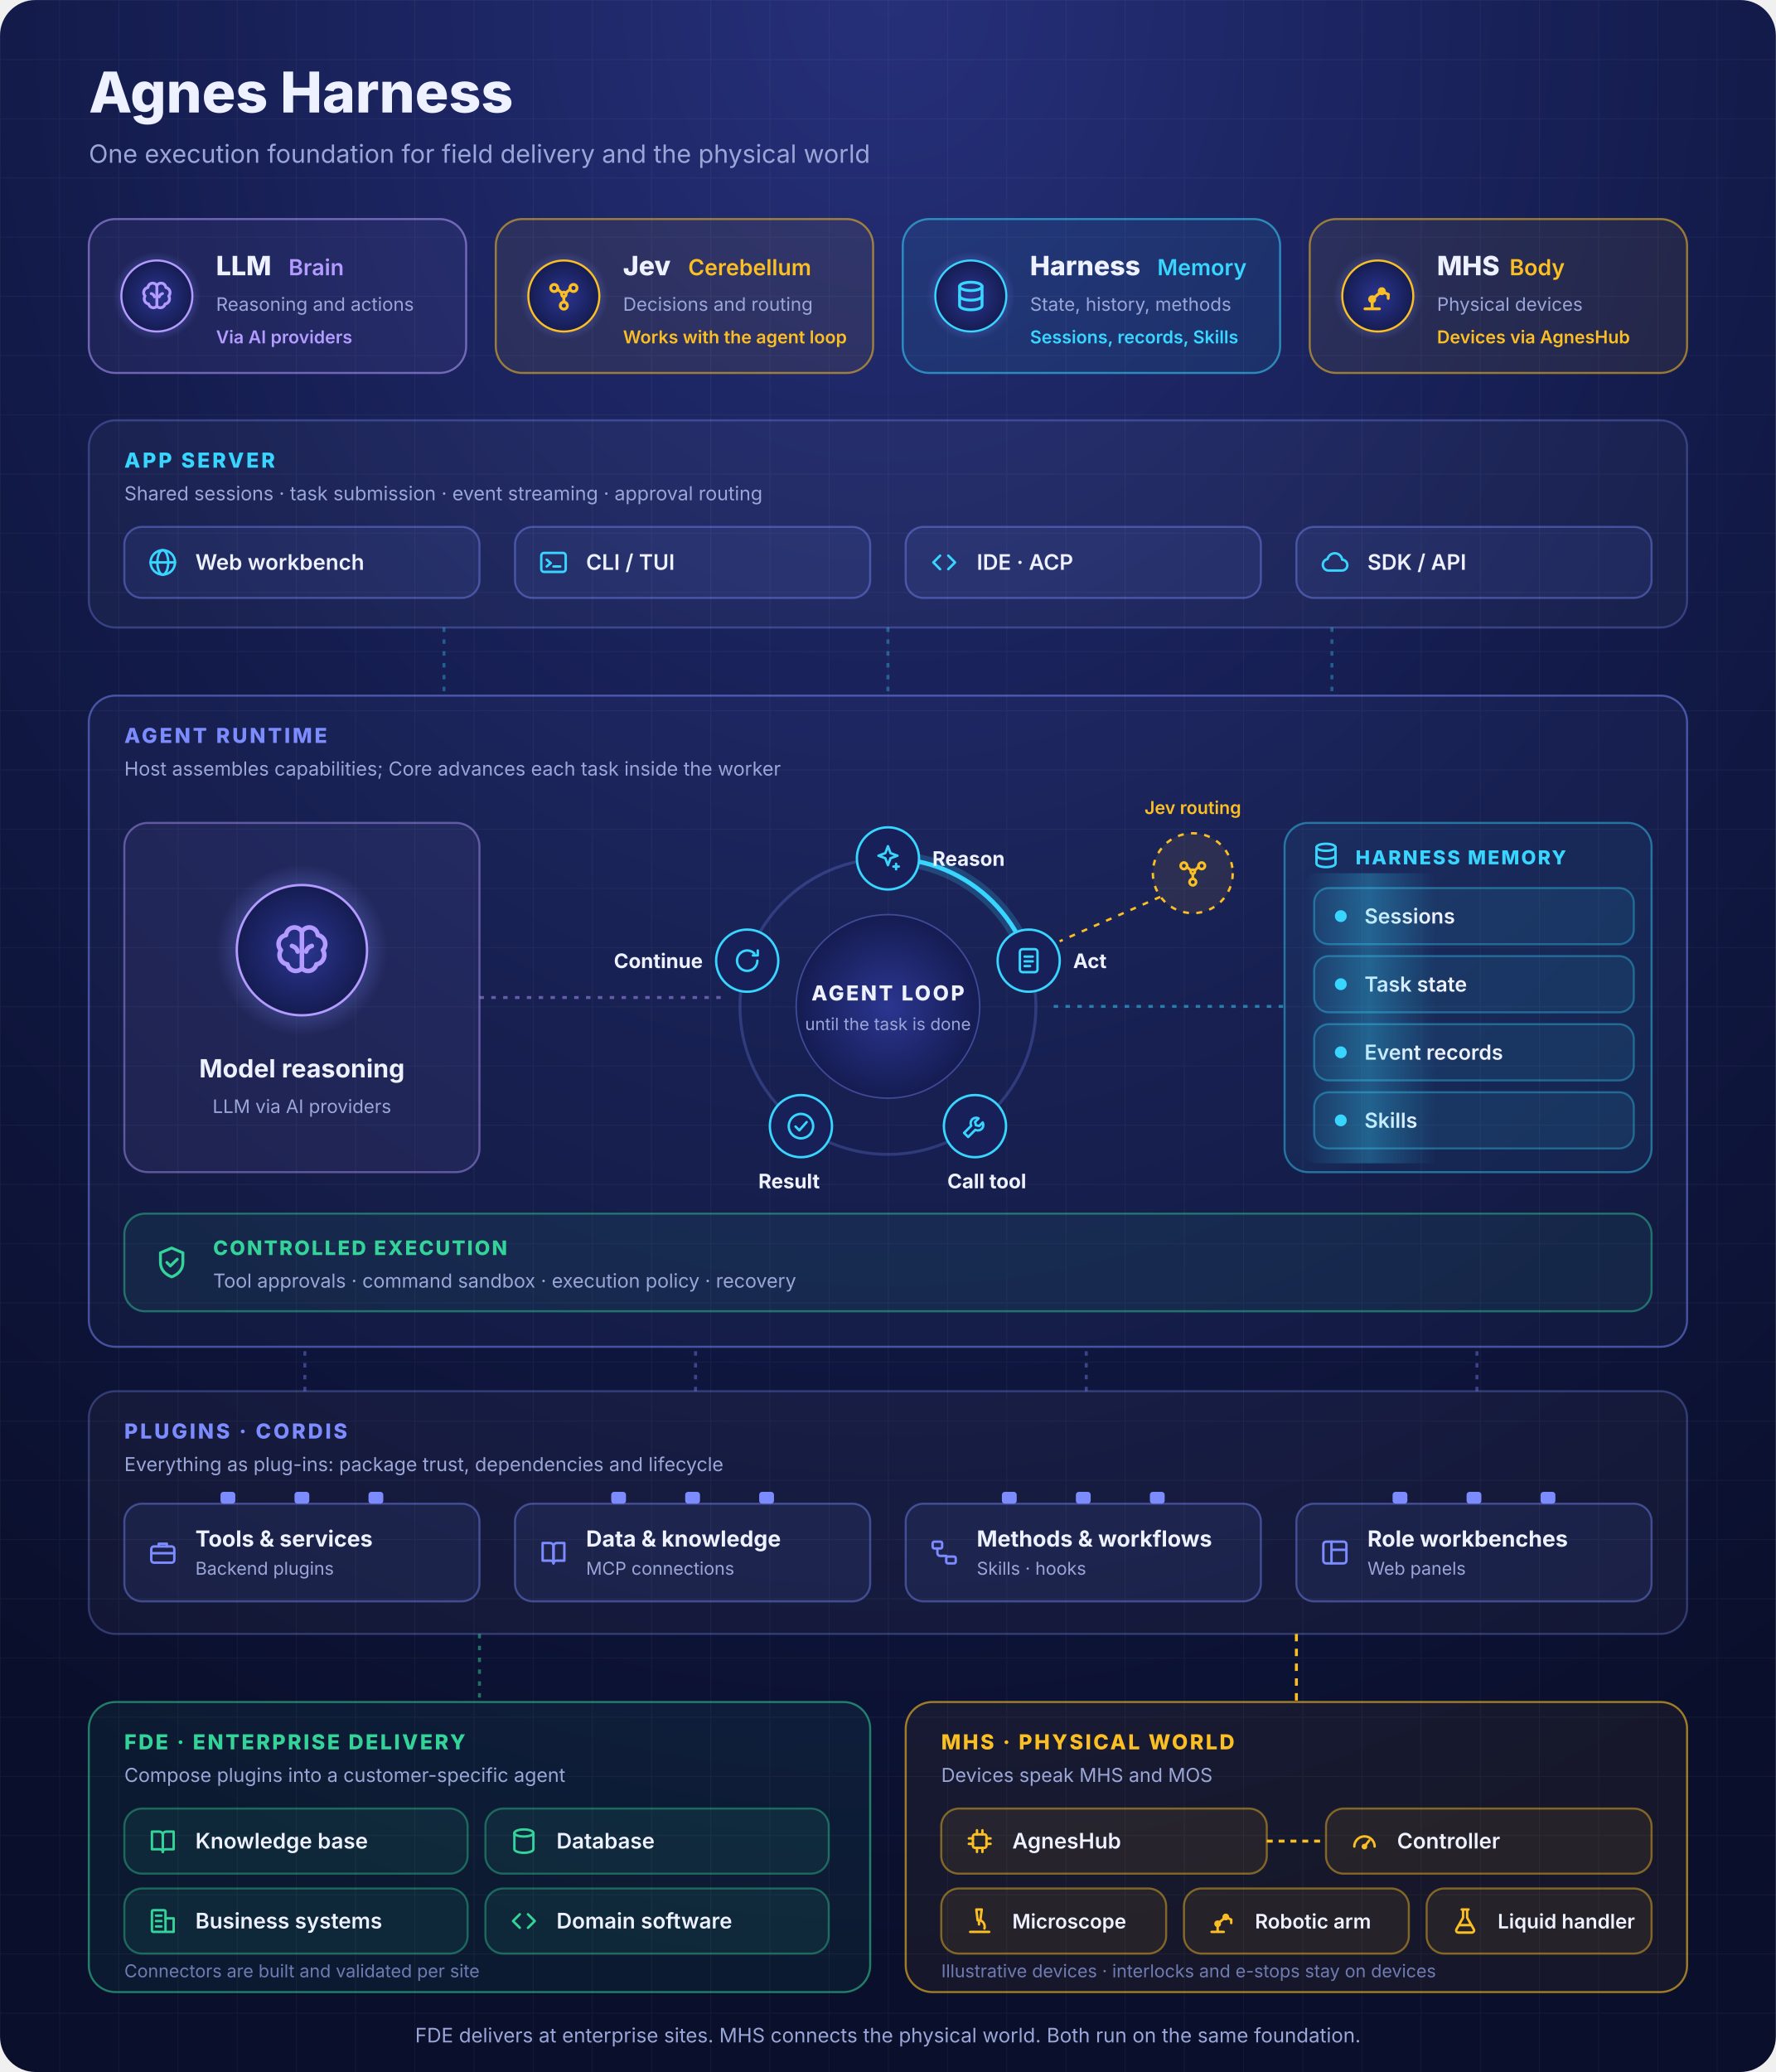
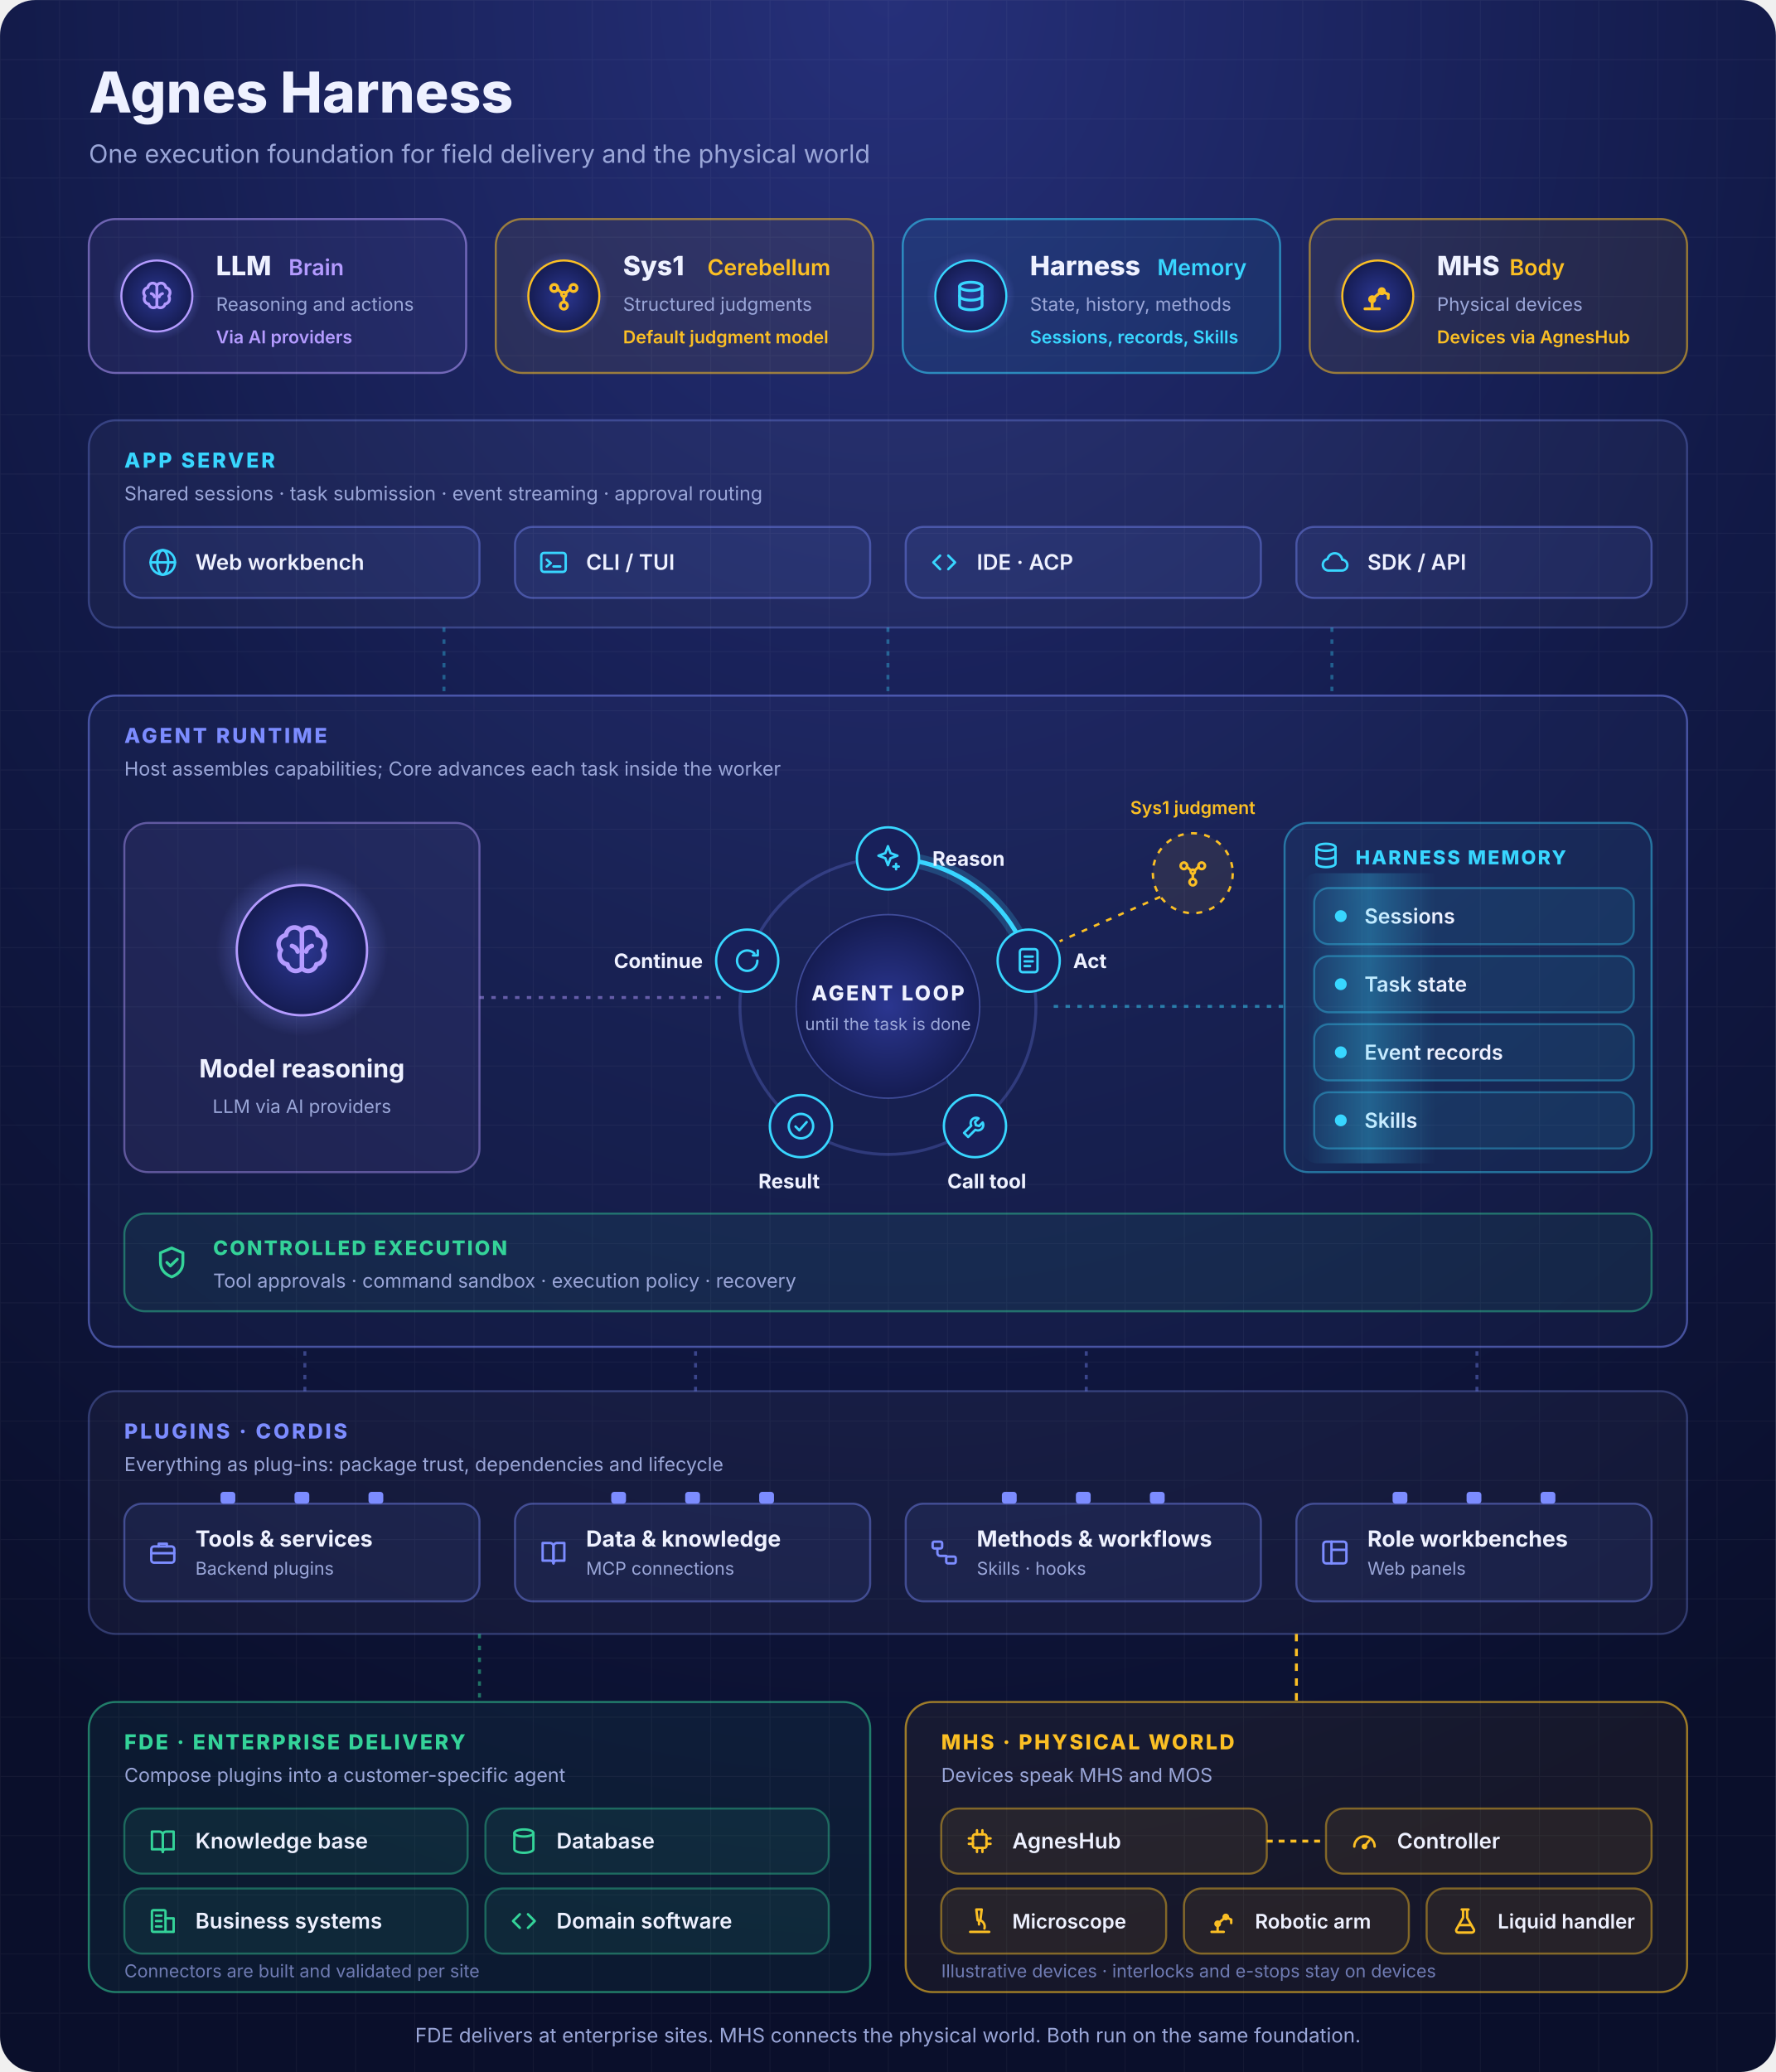
<svg xmlns="http://www.w3.org/2000/svg" width="1200" height="1400" viewBox="0 0 1200 1400" role="img" aria-labelledby="title description" xml:lang="en">
  <defs>
    <radialGradient id="bg" cx="50%" cy="0%" r="95%">
      <stop offset="0" stop-color="#26307a" />
      <stop offset=".55" stop-color="#121a48" />
      <stop offset="1" stop-color="#0a0f2b" />
    </radialGradient>
    <radialGradient id="halo">
      <stop offset="0" stop-color="#7c8cff" stop-opacity=".9" />
      <stop offset="1" stop-color="#7c8cff" stop-opacity="0" />
    </radialGradient>
    <radialGradient id="core">
      <stop offset="0" stop-color="#2b3690" />
      <stop offset="1" stop-color="#151c52" />
    </radialGradient>
    <linearGradient id="sweepGrad" x1="0" x2="1">
      <stop offset="0" stop-color="#38d6ff" stop-opacity="0" />
      <stop offset=".5" stop-color="#38d6ff" stop-opacity=".28" />
      <stop offset="1" stop-color="#38d6ff" stop-opacity="0" />
    </linearGradient>
    <pattern id="grid" width="40" height="40" patternUnits="userSpaceOnUse">
      <path d="M40 0H0V40" fill="none" stroke="rgba(255,255,255,0.045)" stroke-width="1" />
    </pattern>
    <clipPath id="memclip">
      <rect x="880" y="590" width="232" height="196" rx="10" />
    </clipPath>
    <style>.beat{opacity:0;animation:beat 12s ease-in-out infinite}@keyframes beat{0%,100%{opacity:0}4%{opacity:1}13%{opacity:0}}.pulse{animation:pulse 2.6s ease-in-out infinite}@keyframes pulse{0%,100%{opacity:.35}50%{opacity:.9}}.march{animation:march 1.4s linear infinite}@keyframes march{to{stroke-dashoffset:-28}}.spin{transform-box:fill-box;transform-origin:center;animation:spin 9s linear infinite}@keyframes spin{to{transform:rotate(360deg)}}.comet{animation:comet 6s linear infinite}@keyframes comet{to{stroke-dashoffset:-628.3}}.sweep{animation:sweep 3.6s ease-in-out infinite}@keyframes sweep{0%{transform:translateX(-90px)}60%,100%{transform:translateX(330px)}}.pin{animation:pin 12s ease-in-out infinite}@keyframes pin{0%,46%,62%,100%{opacity:.35}50%{opacity:1}}@media (prefers-reduced-motion:reduce){*{animation:none!important}.motion{display:none}}</style>
  </defs>
  <rect width="1200" height="1400" rx="24" fill="url(#bg)" />
  <rect width="1200" height="1400" rx="24" fill="url(#grid)" />
  <g font-family="Inter, -apple-system, Segoe UI, PingFang SC, Microsoft YaHei, Arial, sans-serif">
    <text x="60" y="76" font-size="38" font-weight="800" fill="#eef1ff">Agnes Harness</text>
    <text x="60" y="110" font-size="17" font-weight="400" fill="#9aa6d8">One execution foundation for field delivery and the physical world</text>
    <rect x="60" y="148" width="255" height="104" rx="18" fill="rgba(180,155,255,0.07)" stroke="rgba(180,155,255,0.55)" stroke-width="1.4" />
    <circle cx="106" cy="200" r="30" fill="url(#halo)" class="pulse" style="animation-delay:0s" />
    <circle cx="106" cy="200" r="24" fill="url(#core)" stroke="#b49bff" stroke-width="1.4" />
    <g transform="translate(93 187) scale(1.083333)" fill="none" stroke="#b49bff" stroke-width="1.8" stroke-linecap="round" stroke-linejoin="round">
      <path d="M12 5.5a3 3 0 0 0-5.6 1.2A3.2 3.2 0 0 0 4.6 12a3.3 3.3 0 0 0 2.3 5 3 3 0 0 0 5.1 1.4z" />
      <path d="M12 5.5a3 3 0 0 1 5.6 1.2 3.2 3.2 0 0 1 1.8 5.3 3.3 3.3 0 0 1-2.3 5A3 3 0 0 1 12 18.4" />
      <path d="M8.5 10.5c1 .3 1.8 1 2 2M15.5 10.5c-1 .3-1.8 1-2 2" />
    </g>
    <text x="146" y="186" font-size="18" font-weight="800" fill="#eef1ff">LLM</text>
    <text x="195" y="186" font-size="15" font-weight="600" fill="#b49bff">Brain</text>
    <text x="146" y="210" font-size="12.5" font-weight="400" fill="#9aa6d8">Reasoning and actions</text>
    <text x="146" y="232" font-size="12" font-weight="600" fill="#b49bff">Via AI providers</text>
    <rect x="335" y="148" width="255" height="104" rx="18" fill="rgba(251,191,36,0.07)" stroke="rgba(251,191,36,0.55)" stroke-width="1.4" />
    <circle cx="381" cy="200" r="30" fill="url(#halo)" class="pulse" style="animation-delay:0.6s" />
    <circle cx="381" cy="200" r="24" fill="url(#core)" stroke="#fbbf24" stroke-width="1.4" />
    <g transform="translate(368 187) scale(1.083333)" fill="none" stroke="#fbbf24" stroke-width="1.8" stroke-linecap="round" stroke-linejoin="round">
      <circle cx="6" cy="7" r="2.2" />
      <circle cx="18" cy="7" r="2.2" />
      <circle cx="12" cy="18" r="2.2" />
      <circle cx="12" cy="11" r="1.4" />
      <path d="M8 7.6l2.8 2.6M16 7.6l-2.8 2.6M12 12.4v3.4" />
    </g>
-     <text x="421" y="186" font-size="18" font-weight="800" fill="#eef1ff">Jev</text>
-     <text x="465" y="186" font-size="15" font-weight="600" fill="#fbbf24">Cerebellum</text>
-     <text x="421" y="210" font-size="12.5" font-weight="400" fill="#9aa6d8">Decisions and routing</text>
-     <text x="421" y="232" font-size="12" font-weight="600" fill="#fbbf24">Works with the agent loop</text>
+     <text x="421" y="186" font-size="18" font-weight="800" fill="#eef1ff">Sys1</text>
+     <text x="478" y="186" font-size="15" font-weight="600" fill="#fbbf24">Cerebellum</text>
+     <text x="421" y="210" font-size="12.5" font-weight="400" fill="#9aa6d8">Structured judgments</text>
+     <text x="421" y="232" font-size="12" font-weight="600" fill="#fbbf24">Default judgment model</text>
    <rect x="610" y="148" width="255" height="104" rx="18" fill="rgba(56,214,255,0.07)" stroke="rgba(56,214,255,0.55)" stroke-width="1.4" />
    <circle cx="656" cy="200" r="30" fill="url(#halo)" class="pulse" style="animation-delay:1.2s" />
    <circle cx="656" cy="200" r="24" fill="url(#core)" stroke="#38d6ff" stroke-width="1.4" />
    <g transform="translate(643 187) scale(1.083333)" fill="none" stroke="#38d6ff" stroke-width="1.8" stroke-linecap="round" stroke-linejoin="round">
      <ellipse cx="12" cy="6" rx="7" ry="2.6" />
      <path d="M5 6v12c0 1.4 3.1 2.6 7 2.6s7-1.2 7-2.6V6" />
      <path d="M5 12c0 1.4 3.1 2.6 7 2.6s7-1.2 7-2.6" />
    </g>
    <text x="696" y="186" font-size="18" font-weight="800" fill="#eef1ff">Harness</text>
    <text x="782" y="186" font-size="15" font-weight="600" fill="#38d6ff">Memory</text>
    <text x="696" y="210" font-size="12.5" font-weight="400" fill="#9aa6d8">State, history, methods</text>
    <text x="696" y="232" font-size="12" font-weight="600" fill="#38d6ff">Sessions, records, Skills</text>
    <rect x="885" y="148" width="255" height="104" rx="18" fill="rgba(251,191,36,0.07)" stroke="rgba(251,191,36,0.55)" stroke-width="1.4" />
    <circle cx="931" cy="200" r="30" fill="url(#halo)" class="pulse" style="animation-delay:1.8s" />
    <circle cx="931" cy="200" r="24" fill="url(#core)" stroke="#fbbf24" stroke-width="1.4" />
    <g transform="translate(918 187) scale(1.083333)" fill="none" stroke="#fbbf24" stroke-width="1.8" stroke-linecap="round" stroke-linejoin="round">
      <path d="M4 20h9M8.5 20v-6l6-5 4 2" />
      <circle cx="8.5" cy="14" r="1.6" />
      <circle cx="14.5" cy="9" r="1.6" />
      <path d="M18.5 11v2.5" />
    </g>
    <text x="971" y="186" font-size="18" font-weight="800" fill="#eef1ff">MHS</text>
    <text x="1020" y="186" font-size="15" font-weight="600" fill="#fbbf24">Body</text>
    <text x="971" y="210" font-size="12.5" font-weight="400" fill="#9aa6d8">Physical devices</text>
    <text x="971" y="232" font-size="12" font-weight="600" fill="#fbbf24">Devices via AgnesHub</text>
    <rect x="60" y="284" width="1080" height="140" rx="18" fill="rgba(255,255,255,0.035)" stroke="rgba(132,150,255,0.30)" stroke-width="1.4" />
    <text x="84" y="316" font-size="14" font-weight="800" fill="#38d6ff" letter-spacing="1.6">APP SERVER</text>
    <text x="84" y="338" font-size="13" font-weight="400" fill="#9aa6d8">Shared sessions · task submission · event streaming · approval routing</text>
    <rect x="84" y="356" width="240" height="48" rx="12" fill="rgba(124,140,255,0.08)" stroke="rgba(124,140,255,0.42)" stroke-width="1.4" />
    <g transform="translate(99 369) scale(0.9166667)" fill="none" stroke="#38d6ff" stroke-width="1.8" stroke-linecap="round" stroke-linejoin="round">
      <circle cx="12" cy="12" r="9" />
      <ellipse cx="12" cy="12" rx="4" ry="9" />
      <path d="M3 12h18" />
    </g>
    <text x="132" y="385" font-size="14.5" font-weight="600" fill="#eef1ff">Web workbench</text>
    <rect x="348" y="356" width="240" height="48" rx="12" fill="rgba(124,140,255,0.08)" stroke="rgba(124,140,255,0.42)" stroke-width="1.4" />
    <g transform="translate(363 369) scale(0.9166667)" fill="none" stroke="#38d6ff" stroke-width="1.8" stroke-linecap="round" stroke-linejoin="round">
      <rect x="3" y="5" width="18" height="14" rx="2" />
      <path d="M7 10l3 2.5L7 15M12 15h5" />
    </g>
    <text x="396" y="385" font-size="14.5" font-weight="600" fill="#eef1ff">CLI / TUI</text>
    <rect x="612" y="356" width="240" height="48" rx="12" fill="rgba(124,140,255,0.08)" stroke="rgba(124,140,255,0.42)" stroke-width="1.4" />
    <g transform="translate(627 369) scale(0.9166667)" fill="none" stroke="#38d6ff" stroke-width="1.8" stroke-linecap="round" stroke-linejoin="round">
      <path d="M9 7l-5 5 5 5M15 7l5 5-5 5" />
    </g>
    <text x="660" y="385" font-size="14.5" font-weight="600" fill="#eef1ff">IDE · ACP</text>
    <rect x="876" y="356" width="240" height="48" rx="12" fill="rgba(124,140,255,0.08)" stroke="rgba(124,140,255,0.42)" stroke-width="1.4" />
    <g transform="translate(891 369) scale(0.9166667)" fill="none" stroke="#38d6ff" stroke-width="1.8" stroke-linecap="round" stroke-linejoin="round">
      <path d="M7 18h10a4 4 0 0 0 .4-8A5.5 5.5 0 0 0 6.6 9.5 4.3 4.3 0 0 0 7 18z" />
    </g>
    <text x="924" y="385" font-size="14.5" font-weight="600" fill="#eef1ff">SDK / API</text>
    <g class="beat" style="animation-delay:0s" fill="none" stroke="#38d6ff">
      <rect x="84" y="356" width="1032" height="48" rx="12" stroke-width="9" stroke-opacity=".22" />
      <rect x="84" y="356" width="1032" height="48" rx="12" stroke-width="2.4" />
    </g>
    <path d="M 300 424 V 470" stroke="rgba(56,214,255,0.35)" stroke-width="2" stroke-dasharray="3 5" />
    <g class="motion" fill="#38d6ff" opacity="0">
      <circle r="9.36" opacity=".22" />
      <circle r="3.6" />
      <animateMotion path="M 300 424 V 470" dur="1.6s" begin="0.4s" repeatCount="indefinite" />
      <animate attributeName="opacity" values="0;1;1;0" keyTimes="0;.12;.85;1" dur="1.6s" begin="0.4s" repeatCount="indefinite" />
    </g>
    <path d="M 600 424 V 470" stroke="rgba(56,214,255,0.35)" stroke-width="2" stroke-dasharray="3 5" />
    <g class="motion" fill="#38d6ff" opacity="0">
      <circle r="9.36" opacity=".22" />
      <circle r="3.6" />
      <animateMotion path="M 600 424 V 470" dur="1.6s" begin="0.8s" repeatCount="indefinite" />
      <animate attributeName="opacity" values="0;1;1;0" keyTimes="0;.12;.85;1" dur="1.6s" begin="0.8s" repeatCount="indefinite" />
    </g>
    <path d="M 900 424 V 470" stroke="rgba(56,214,255,0.35)" stroke-width="2" stroke-dasharray="3 5" />
    <g class="motion" fill="#38d6ff" opacity="0">
      <circle r="9.36" opacity=".22" />
      <circle r="3.6" />
      <animateMotion path="M 900 424 V 470" dur="1.6s" begin="1.2s" repeatCount="indefinite" />
      <animate attributeName="opacity" values="0;1;1;0" keyTimes="0;.12;.85;1" dur="1.6s" begin="1.2s" repeatCount="indefinite" />
    </g>
    <rect x="60" y="470" width="1080" height="440" rx="18" fill="rgba(124,140,255,0.05)" stroke="rgba(124,140,255,0.5)" stroke-width="1.4" />
    <text x="84" y="502" font-size="14" font-weight="800" fill="#7c8cff" letter-spacing="1.6">AGENT RUNTIME</text>
    <text x="84" y="524" font-size="13" font-weight="400" fill="#9aa6d8">Host assembles capabilities; Core advances each task inside the worker</text>
    <rect x="84" y="556" width="240" height="236" rx="16" fill="rgba(180,155,255,0.07)" stroke="rgba(180,155,255,0.45)" stroke-width="1.4" />
    <circle cx="204" cy="642" r="58" fill="url(#halo)" class="pulse" />
    <circle cx="204" cy="642" r="44" fill="url(#core)" stroke="#b49bff" stroke-width="1.6" />
    <g transform="translate(181 619) scale(1.916667)" fill="none" stroke="#b49bff" stroke-width="1.6" stroke-linecap="round" stroke-linejoin="round">
      <path d="M12 5.5a3 3 0 0 0-5.6 1.2A3.2 3.2 0 0 0 4.6 12a3.3 3.3 0 0 0 2.3 5 3 3 0 0 0 5.1 1.4z" />
      <path d="M12 5.5a3 3 0 0 1 5.6 1.2 3.2 3.2 0 0 1 1.8 5.3 3.3 3.3 0 0 1-2.3 5A3 3 0 0 1 12 18.4" />
      <path d="M8.5 10.5c1 .3 1.8 1 2 2M15.5 10.5c-1 .3-1.8 1-2 2" />
    </g>
    <text x="204" y="728" font-size="17" font-weight="700" fill="#eef1ff" text-anchor="middle">Model reasoning</text>
    <text x="204" y="752" font-size="12.5" font-weight="400" fill="#9aa6d8" text-anchor="middle">LLM via AI providers</text>
    <path d="M 324 674 H 488" stroke="rgba(180,155,255,0.5)" stroke-width="2" stroke-dasharray="3 5" />
    <circle cx="600" cy="680" r="100" fill="none" stroke="rgba(124,140,255,0.25)" stroke-width="2" />
    <g fill="none" stroke="#38d6ff" stroke-linecap="round" stroke-dasharray="110 518.3" transform="rotate(-90 600 680)">
      <circle cx="600" cy="680" r="100" stroke-width="10" stroke-opacity=".2" class="comet" />
      <circle cx="600" cy="680" r="100" stroke-width="3" class="comet" />
    </g>
    <circle cx="600" cy="680" r="62" fill="url(#core)" stroke="rgba(124,140,255,0.4)" />
    <text x="600" y="676" font-size="14" font-weight="800" fill="#eef1ff" text-anchor="middle" letter-spacing="1.4">AGENT LOOP</text>
    <text x="600" y="696" font-size="11.5" font-weight="400" fill="#9aa6d8" text-anchor="middle">until the task is done</text>
    <circle cx="600.0" cy="580.0" r="21" fill="#18205a" stroke="#38d6ff" stroke-width="1.6" />
    <g transform="translate(589 569) scale(0.9166667)" fill="none" stroke="#38d6ff" stroke-width="1.8" stroke-linecap="round" stroke-linejoin="round">
      <path d="M12 3l1.9 5.1L19 10l-5.1 1.9L12 17l-1.9-5.1L5 10l5.1-1.9z" />
      <path d="M18 16v4M16 18h4" />
    </g>
    <text x="630.0" y="585.0" font-size="13.5" font-weight="650" fill="#eef1ff" text-anchor="start">Reason</text>
    <circle cx="695.1" cy="649.1" r="21" fill="#18205a" stroke="#38d6ff" stroke-width="1.6" />
    <g transform="translate(684.1057 638.0983) scale(0.9166667)" fill="none" stroke="#38d6ff" stroke-width="1.8" stroke-linecap="round" stroke-linejoin="round">
      <rect x="5.5" y="3.5" width="13" height="17" rx="2" />
      <path d="M9 9h6M9 12.5h6M9 16h4" />
    </g>
    <text x="725.1" y="654.1" font-size="13.5" font-weight="650" fill="#eef1ff" text-anchor="start">Act</text>
    <circle cx="658.8" cy="760.9" r="21" fill="#18205a" stroke="#38d6ff" stroke-width="1.6" />
    <g transform="translate(647.7785 749.9017) scale(0.9166667)" fill="none" stroke="#38d6ff" stroke-width="1.8" stroke-linecap="round" stroke-linejoin="round">
      <path d="M14.7 6.3a4 4 0 0 0-5.4 5.4L4 17l3 3 5.3-5.3a4 4 0 0 0 5.4-5.4l-2.6 2.6-2.4-.6-.6-2.4z" />
    </g>
    <text x="666.8" y="802.9" font-size="13.5" font-weight="650" fill="#eef1ff" text-anchor="middle">Call tool</text>
    <circle cx="541.2" cy="760.9" r="21" fill="#18205a" stroke="#38d6ff" stroke-width="1.6" />
    <g transform="translate(530.2215 749.9017) scale(0.9166667)" fill="none" stroke="#38d6ff" stroke-width="1.8" stroke-linecap="round" stroke-linejoin="round">
      <circle cx="12" cy="12" r="9" />
      <path d="M8 12.3l2.8 2.8L16.2 9" />
    </g>
    <text x="533.2" y="802.9" font-size="13.5" font-weight="650" fill="#eef1ff" text-anchor="middle">Result</text>
    <circle cx="504.9" cy="649.1" r="21" fill="#18205a" stroke="#38d6ff" stroke-width="1.6" />
    <g transform="translate(493.8943 638.0983) scale(0.9166667)" fill="none" stroke="#38d6ff" stroke-width="1.8" stroke-linecap="round" stroke-linejoin="round">
      <path d="M19.5 12a7.5 7.5 0 1 1-2.2-5.3" />
      <path d="M19.8 4.5v3.6h-3.6" />
    </g>
    <text x="474.9" y="654.1" font-size="13.5" font-weight="650" fill="#eef1ff" text-anchor="end">Continue</text>
    <g class="motion" fill="#ffffff" opacity="0">
      <circle r="11.7" opacity=".22" />
      <circle r="4.5" />
      <animateMotion path="M 600 580 A 100 100 0 0 1 600 780 A 100 100 0 0 1 600 580" dur="6s" begin="0s" repeatCount="indefinite" />
      <animate attributeName="opacity" values="0;1;1;0" keyTimes="0;.12;.85;1" dur="6s" begin="0s" repeatCount="indefinite" />
    </g>
    <circle cx="806" cy="590" r="27" fill="rgba(251,191,36,0.08)" stroke="#fbbf24" stroke-width="1.6" stroke-dasharray="4 5" class="spin" />
    <g transform="translate(794 578) scale(1)" fill="none" stroke="#fbbf24" stroke-width="1.8" stroke-linecap="round" stroke-linejoin="round">
      <circle cx="6" cy="7" r="2.2" />
      <circle cx="18" cy="7" r="2.2" />
      <circle cx="12" cy="18" r="2.2" />
      <circle cx="12" cy="11" r="1.4" />
      <path d="M8 7.6l2.8 2.6M16 7.6l-2.8 2.6M12 12.4v3.4" />
    </g>
-     <text x="806" y="550" font-size="12" font-weight="600" fill="#fbbf24" text-anchor="middle">Jev routing</text>
+     <text x="806" y="550" font-size="12" font-weight="600" fill="#fbbf24" text-anchor="middle">Sys1 judgment</text>
    <path d="M 784 606 L 716 636" stroke="#fbbf24" stroke-width="1.6" stroke-dasharray="4 5" class="march" fill="none" />
    <rect x="868" y="556" width="248" height="236" rx="16" fill="rgba(56,214,255,0.06)" stroke="rgba(56,214,255,0.45)" stroke-width="1.4" />
    <g transform="translate(885 567) scale(0.9166667)" fill="none" stroke="#38d6ff" stroke-width="1.8" stroke-linecap="round" stroke-linejoin="round">
      <ellipse cx="12" cy="6" rx="7" ry="2.6" />
      <path d="M5 6v12c0 1.4 3.1 2.6 7 2.6s7-1.2 7-2.6V6" />
      <path d="M5 12c0 1.4 3.1 2.6 7 2.6s7-1.2 7-2.6" />
    </g>
    <text x="916" y="584" font-size="13" font-weight="800" fill="#38d6ff" letter-spacing="1.2">HARNESS MEMORY</text>
    <rect x="888" y="600" width="216" height="38" rx="10" fill="rgba(56,214,255,0.08)" stroke="rgba(56,214,255,0.35)" stroke-width="1.4" />
    <circle cx="906" cy="619" r="4" fill="#38d6ff" class="pulse" style="animation-delay:0s" />
    <text x="922" y="624" font-size="14" font-weight="600" fill="#eef1ff">Sessions</text>
    <rect x="888" y="646" width="216" height="38" rx="10" fill="rgba(56,214,255,0.08)" stroke="rgba(56,214,255,0.35)" stroke-width="1.4" />
    <circle cx="906" cy="665" r="4" fill="#38d6ff" class="pulse" style="animation-delay:0.4s" />
    <text x="922" y="670" font-size="14" font-weight="600" fill="#eef1ff">Task state</text>
    <rect x="888" y="692" width="216" height="38" rx="10" fill="rgba(56,214,255,0.08)" stroke="rgba(56,214,255,0.35)" stroke-width="1.4" />
    <circle cx="906" cy="711" r="4" fill="#38d6ff" class="pulse" style="animation-delay:0.8s" />
    <text x="922" y="716" font-size="14" font-weight="600" fill="#eef1ff">Event records</text>
    <rect x="888" y="738" width="216" height="38" rx="10" fill="rgba(56,214,255,0.08)" stroke="rgba(56,214,255,0.35)" stroke-width="1.4" />
    <circle cx="906" cy="757" r="4" fill="#38d6ff" class="pulse" style="animation-delay:1.2s" />
    <text x="922" y="762" font-size="14" font-weight="600" fill="#eef1ff">Skills</text>
    <g clip-path="url(#memclip)">
      <rect class="sweep" x="880" y="590" width="90" height="196" fill="url(#sweepGrad)" />
    </g>
    <path d="M 712 680 H 868" stroke="rgba(56,214,255,0.5)" stroke-width="2" stroke-dasharray="3 5" />
    <rect x="84" y="820" width="1032" height="66" rx="14" fill="rgba(52,211,153,0.07)" stroke="rgba(52,211,153,0.45)" stroke-width="1.4" />
    <g transform="translate(103 840) scale(1.083333)" fill="none" stroke="#34d399" stroke-width="1.8" stroke-linecap="round" stroke-linejoin="round">
      <path d="M12 3l7 3v6c0 4.5-3 7.5-7 9-4-1.5-7-4.5-7-9V6z" />
      <path d="M9 12l2.2 2.2L15.5 10" />
    </g>
    <text x="144" y="848" font-size="13.5" font-weight="800" fill="#34d399" letter-spacing="1.2">CONTROLLED EXECUTION</text>
    <text x="144" y="870" font-size="13" font-weight="400" fill="#9aa6d8">Tool approvals · command sandbox · execution policy · recovery</text>
    <g class="beat" style="animation-delay:2.4s" fill="none" stroke="#b49bff">
      <rect x="84" y="556" width="240" height="236" rx="16" stroke-width="9" stroke-opacity=".22" />
      <rect x="84" y="556" width="240" height="236" rx="16" stroke-width="2.4" />
    </g>
    <g class="beat" style="animation-delay:3.4s" fill="none" stroke="#38d6ff">
      <rect x="868" y="556" width="248" height="236" rx="16" stroke-width="9" stroke-opacity=".22" />
      <rect x="868" y="556" width="248" height="236" rx="16" stroke-width="2.4" />
    </g>
    <g class="beat" style="animation-delay:4.4s" fill="none" stroke="#34d399">
      <rect x="84" y="820" width="1032" height="66" rx="14" stroke-width="9" stroke-opacity=".22" />
      <rect x="84" y="820" width="1032" height="66" rx="14" stroke-width="2.4" />
    </g>
    <path d="M 206 940 V 910" stroke="rgba(124,140,255,0.4)" stroke-width="2" stroke-dasharray="3 5" />
    <g class="motion" fill="#7c8cff" opacity="0">
      <circle r="8.84" opacity=".22" />
      <circle r="3.4" />
      <animateMotion path="M 206 960 V 910" dur="1.4s" begin="6s" repeatCount="indefinite" />
      <animate attributeName="opacity" values="0;1;1;0" keyTimes="0;.12;.85;1" dur="1.4s" begin="6s" repeatCount="indefinite" />
    </g>
    <path d="M 470 940 V 910" stroke="rgba(124,140,255,0.4)" stroke-width="2" stroke-dasharray="3 5" />
    <g class="motion" fill="#7c8cff" opacity="0">
      <circle r="8.84" opacity=".22" />
      <circle r="3.4" />
      <animateMotion path="M 470 960 V 910" dur="1.4s" begin="6.3s" repeatCount="indefinite" />
      <animate attributeName="opacity" values="0;1;1;0" keyTimes="0;.12;.85;1" dur="1.4s" begin="6.3s" repeatCount="indefinite" />
    </g>
    <path d="M 734 940 V 910" stroke="rgba(124,140,255,0.4)" stroke-width="2" stroke-dasharray="3 5" />
    <g class="motion" fill="#7c8cff" opacity="0">
      <circle r="8.84" opacity=".22" />
      <circle r="3.4" />
      <animateMotion path="M 734 960 V 910" dur="1.4s" begin="6.6s" repeatCount="indefinite" />
      <animate attributeName="opacity" values="0;1;1;0" keyTimes="0;.12;.85;1" dur="1.4s" begin="6.6s" repeatCount="indefinite" />
    </g>
    <path d="M 998 940 V 910" stroke="rgba(124,140,255,0.4)" stroke-width="2" stroke-dasharray="3 5" />
    <g class="motion" fill="#7c8cff" opacity="0">
      <circle r="8.84" opacity=".22" />
      <circle r="3.4" />
      <animateMotion path="M 998 960 V 910" dur="1.4s" begin="6.9s" repeatCount="indefinite" />
      <animate attributeName="opacity" values="0;1;1;0" keyTimes="0;.12;.85;1" dur="1.4s" begin="6.9s" repeatCount="indefinite" />
    </g>
    <rect x="60" y="940" width="1080" height="164" rx="18" fill="rgba(255,255,255,0.035)" stroke="rgba(132,150,255,0.30)" stroke-width="1.4" />
    <text x="84" y="972" font-size="14" font-weight="800" fill="#7c8cff" letter-spacing="1.6">PLUGINS · CORDIS</text>
    <text x="84" y="994" font-size="13" font-weight="400" fill="#9aa6d8">Everything as plug-ins: package trust, dependencies and lifecycle</text>
    <rect x="149" y="1008" width="10" height="8" rx="2" fill="#7c8cff" class="pin" style="animation-delay:0s" />
    <rect x="199" y="1008" width="10" height="8" rx="2" fill="#7c8cff" class="pin" style="animation-delay:0s" />
    <rect x="249" y="1008" width="10" height="8" rx="2" fill="#7c8cff" class="pin" style="animation-delay:0s" />
    <rect x="84" y="1016" width="240" height="66" rx="12" fill="rgba(124,140,255,0.08)" stroke="rgba(124,140,255,0.42)" stroke-width="1.4" />
    <g transform="translate(99 1038) scale(0.9166667)" fill="none" stroke="#7c8cff" stroke-width="1.8" stroke-linecap="round" stroke-linejoin="round">
      <rect x="3.5" y="7.5" width="17" height="12" rx="2" />
      <path d="M9 7.5V5.5h6v2M3.5 12.5h17" />
    </g>
    <text x="132" y="1045" font-size="15" font-weight="650" fill="#eef1ff">Tools &amp; services</text>
    <text x="132" y="1064" font-size="12" font-weight="400" fill="#9aa6d8">Backend plugins</text>
    <rect x="413" y="1008" width="10" height="8" rx="2" fill="#7c8cff" class="pin" style="animation-delay:0.15s" />
    <rect x="463" y="1008" width="10" height="8" rx="2" fill="#7c8cff" class="pin" style="animation-delay:0.15s" />
    <rect x="513" y="1008" width="10" height="8" rx="2" fill="#7c8cff" class="pin" style="animation-delay:0.15s" />
    <rect x="348" y="1016" width="240" height="66" rx="12" fill="rgba(124,140,255,0.08)" stroke="rgba(124,140,255,0.42)" stroke-width="1.4" />
    <g transform="translate(363 1038) scale(0.9166667)" fill="none" stroke="#7c8cff" stroke-width="1.8" stroke-linecap="round" stroke-linejoin="round">
      <path d="M4 5h5.5A2.5 2.5 0 0 1 12 7.5V20a2 2 0 0 0-2-2H4z" />
      <path d="M20 5h-5.5A2.5 2.5 0 0 0 12 7.5V20a2 2 0 0 1 2-2h6z" />
    </g>
    <text x="396" y="1045" font-size="15" font-weight="650" fill="#eef1ff">Data &amp; knowledge</text>
    <text x="396" y="1064" font-size="12" font-weight="400" fill="#9aa6d8">MCP connections</text>
    <rect x="677" y="1008" width="10" height="8" rx="2" fill="#7c8cff" class="pin" style="animation-delay:0.3s" />
    <rect x="727" y="1008" width="10" height="8" rx="2" fill="#7c8cff" class="pin" style="animation-delay:0.3s" />
    <rect x="777" y="1008" width="10" height="8" rx="2" fill="#7c8cff" class="pin" style="animation-delay:0.3s" />
    <rect x="612" y="1016" width="240" height="66" rx="12" fill="rgba(124,140,255,0.08)" stroke="rgba(124,140,255,0.42)" stroke-width="1.4" />
    <g transform="translate(627 1038) scale(0.9166667)" fill="none" stroke="#7c8cff" stroke-width="1.8" stroke-linecap="round" stroke-linejoin="round">
      <rect x="3.5" y="4" width="7" height="5" rx="1.2" />
      <rect x="13.5" y="15" width="7" height="5" rx="1.2" />
      <path d="M7 9v3.5a2 2 0 0 0 2 2h4.5" />
    </g>
    <text x="660" y="1045" font-size="15" font-weight="650" fill="#eef1ff">Methods &amp; workflows</text>
    <text x="660" y="1064" font-size="12" font-weight="400" fill="#9aa6d8">Skills · hooks</text>
    <rect x="941" y="1008" width="10" height="8" rx="2" fill="#7c8cff" class="pin" style="animation-delay:0.45s" />
    <rect x="991" y="1008" width="10" height="8" rx="2" fill="#7c8cff" class="pin" style="animation-delay:0.45s" />
    <rect x="1041" y="1008" width="10" height="8" rx="2" fill="#7c8cff" class="pin" style="animation-delay:0.45s" />
    <rect x="876" y="1016" width="240" height="66" rx="12" fill="rgba(124,140,255,0.08)" stroke="rgba(124,140,255,0.42)" stroke-width="1.4" />
    <g transform="translate(891 1038) scale(0.9166667)" fill="none" stroke="#7c8cff" stroke-width="1.8" stroke-linecap="round" stroke-linejoin="round">
      <rect x="3.5" y="4" width="17" height="16" rx="2" />
      <path d="M9.5 4v16M9.5 10h11" />
    </g>
    <text x="924" y="1045" font-size="15" font-weight="650" fill="#eef1ff">Role workbenches</text>
    <text x="924" y="1064" font-size="12" font-weight="400" fill="#9aa6d8">Web panels</text>
    <g class="beat" style="animation-delay:6s" fill="none" stroke="#7c8cff">
      <rect x="84" y="1016" width="1032" height="66" rx="12" stroke-width="9" stroke-opacity=".22" />
      <rect x="84" y="1016" width="1032" height="66" rx="12" stroke-width="2.4" />
    </g>
    <path d="M 324 1104 V 1150" stroke="rgba(52,211,153,0.5)" stroke-width="2" stroke-dasharray="3 5" />
    <g class="motion" fill="#34d399" opacity="0">
      <circle r="9.36" opacity=".22" />
      <circle r="3.6" />
      <animateMotion path="M 324 1104 V 1150" dur="1.4s" begin="7.6s" repeatCount="indefinite" />
      <animate attributeName="opacity" values="0;1;1;0" keyTimes="0;.12;.85;1" dur="1.4s" begin="7.6s" repeatCount="indefinite" />
    </g>
    <path d="M 876 1104 V 1150" stroke="#fbbf24" stroke-width="2" stroke-dasharray="5 5" class="march" />
    <g class="motion" fill="#fbbf24" opacity="0">
      <circle r="9.36" opacity=".22" />
      <circle r="3.6" />
      <animateMotion path="M 876 1104 V 1150" dur="1.4s" begin="8.2s" repeatCount="indefinite" />
      <animate attributeName="opacity" values="0;1;1;0" keyTimes="0;.12;.85;1" dur="1.4s" begin="8.2s" repeatCount="indefinite" />
    </g>
    <rect x="60" y="1150" width="528" height="196" rx="18" fill="rgba(52,211,153,0.06)" stroke="rgba(52,211,153,0.55)" stroke-width="1.4" />
    <text x="84" y="1182" font-size="14" font-weight="800" fill="#34d399" letter-spacing="1.4">FDE · ENTERPRISE DELIVERY</text>
    <text x="84" y="1204" font-size="13" font-weight="400" fill="#9aa6d8">Compose plugins into a customer-specific agent</text>
    <rect x="84" y="1222" width="232" height="44" rx="12" fill="rgba(52,211,153,0.08)" stroke="rgba(52,211,153,0.4)" stroke-width="1.4" />
    <g transform="translate(99 1233) scale(0.9166667)" fill="none" stroke="#34d399" stroke-width="1.8" stroke-linecap="round" stroke-linejoin="round">
      <path d="M4 5h5.5A2.5 2.5 0 0 1 12 7.5V20a2 2 0 0 0-2-2H4z" />
      <path d="M20 5h-5.5A2.5 2.5 0 0 0 12 7.5V20a2 2 0 0 1 2-2h6z" />
    </g>
    <text x="132" y="1249" font-size="14.5" font-weight="600" fill="#eef1ff">Knowledge base</text>
    <rect x="328" y="1222" width="232" height="44" rx="12" fill="rgba(52,211,153,0.08)" stroke="rgba(52,211,153,0.4)" stroke-width="1.4" />
    <g transform="translate(343 1233) scale(0.9166667)" fill="none" stroke="#34d399" stroke-width="1.8" stroke-linecap="round" stroke-linejoin="round">
      <ellipse cx="12" cy="6" rx="7" ry="2.6" />
      <path d="M5 6v12c0 1.4 3.1 2.6 7 2.6s7-1.2 7-2.6V6" />
    </g>
    <text x="376" y="1249" font-size="14.5" font-weight="600" fill="#eef1ff">Database</text>
    <rect x="84" y="1276" width="232" height="44" rx="12" fill="rgba(52,211,153,0.08)" stroke="rgba(52,211,153,0.4)" stroke-width="1.4" />
    <g transform="translate(99 1287) scale(0.9166667)" fill="none" stroke="#34d399" stroke-width="1.8" stroke-linecap="round" stroke-linejoin="round">
      <rect x="4" y="4" width="10" height="16" rx="1" />
      <path d="M14 10h6v10h-6M7 8h4M7 12h4M7 16h4" />
    </g>
    <text x="132" y="1303" font-size="14.5" font-weight="600" fill="#eef1ff">Business systems</text>
    <rect x="328" y="1276" width="232" height="44" rx="12" fill="rgba(52,211,153,0.08)" stroke="rgba(52,211,153,0.4)" stroke-width="1.4" />
    <g transform="translate(343 1287) scale(0.9166667)" fill="none" stroke="#34d399" stroke-width="1.8" stroke-linecap="round" stroke-linejoin="round">
      <path d="M9 7l-5 5 5 5M15 7l5 5-5 5" />
    </g>
    <text x="376" y="1303" font-size="14.5" font-weight="600" fill="#eef1ff">Domain software</text>
    <text x="84" y="1336" font-size="12" font-weight="400" fill="#6f7bb3">Connectors are built and validated per site</text>
    <rect x="612" y="1150" width="528" height="196" rx="18" fill="rgba(251,191,36,0.05)" stroke="rgba(251,191,36,0.6)" stroke-width="1.4" />
    <text x="636" y="1182" font-size="14" font-weight="800" fill="#fbbf24" letter-spacing="1.4">MHS · PHYSICAL WORLD</text>
    <text x="636" y="1204" font-size="13" font-weight="400" fill="#9aa6d8">Devices speak MHS and MOS</text>
    <rect x="636" y="1222" width="220" height="44" rx="12" fill="rgba(251,191,36,0.07)" stroke="rgba(251,191,36,0.45)" stroke-width="1.4" />
    <g transform="translate(651 1233) scale(0.9166667)" fill="none" stroke="#fbbf24" stroke-width="1.8" stroke-linecap="round" stroke-linejoin="round">
      <rect x="7" y="7" width="10" height="10" rx="1.6" />
      <path d="M10 4v3M14 4v3M10 17v3M14 17v3M4 10h3M4 14h3M17 10h3M17 14h3" />
    </g>
    <text x="684" y="1249" font-size="14.5" font-weight="600" fill="#eef1ff">AgnesHub</text>
    <rect x="896" y="1222" width="220" height="44" rx="12" fill="rgba(251,191,36,0.07)" stroke="rgba(251,191,36,0.45)" stroke-width="1.4" />
    <g transform="translate(911 1233) scale(0.9166667)" fill="none" stroke="#fbbf24" stroke-width="1.8" stroke-linecap="round" stroke-linejoin="round">
      <path d="M4.5 16a7.5 7.5 0 1 1 15 0" />
      <path d="M12 16l3.5-4.5" />
      <circle cx="12" cy="16" r="1.2" />
    </g>
    <text x="944" y="1249" font-size="14.5" font-weight="600" fill="#eef1ff">Controller</text>
    <path d="M 856 1244 H 892" stroke="#fbbf24" stroke-width="2" stroke-dasharray="4 4" class="march" />
    <rect x="636" y="1276" width="152" height="44" rx="12" fill="rgba(251,191,36,0.07)" stroke="rgba(251,191,36,0.45)" stroke-width="1.4" />
    <g transform="translate(651 1287) scale(0.9166667)" fill="none" stroke="#fbbf24" stroke-width="1.8" stroke-linecap="round" stroke-linejoin="round">
      <path d="M9.5 3.5h4l-1 8h-2zM11.5 11.5v3M5 20h14M15.5 17.5a5 5 0 0 0-3-6" />
    </g>
    <text x="684" y="1303" font-size="13.5" font-weight="600" fill="#eef1ff">Microscope</text>
    <rect x="800" y="1276" width="152" height="44" rx="12" fill="rgba(251,191,36,0.07)" stroke="rgba(251,191,36,0.45)" stroke-width="1.4" />
    <g transform="translate(815 1287) scale(0.9166667)" fill="none" stroke="#fbbf24" stroke-width="1.8" stroke-linecap="round" stroke-linejoin="round">
      <path d="M4 20h9M8.5 20v-6l6-5 4 2" />
      <circle cx="8.5" cy="14" r="1.6" />
      <circle cx="14.5" cy="9" r="1.6" />
      <path d="M18.5 11v2.5" />
    </g>
    <text x="848" y="1303" font-size="13.5" font-weight="600" fill="#eef1ff">Robotic arm</text>
    <rect x="964" y="1276" width="152" height="44" rx="12" fill="rgba(251,191,36,0.07)" stroke="rgba(251,191,36,0.45)" stroke-width="1.4" />
    <g transform="translate(979 1287) scale(0.9166667)" fill="none" stroke="#fbbf24" stroke-width="1.8" stroke-linecap="round" stroke-linejoin="round">
      <path d="M9.5 3.5h5M10.5 3.5v6l-5 8.8a1.6 1.6 0 0 0 1.4 2.2h10.2a1.6 1.6 0 0 0 1.4-2.2l-5-8.8v-6" />
      <path d="M7.6 15h8.8" />
    </g>
    <text x="1012" y="1303" font-size="13.5" font-weight="600" fill="#eef1ff">Liquid handler</text>
    <text x="636" y="1336" font-size="12" font-weight="400" fill="#6f7bb3">Illustrative devices · interlocks and e-stops stay on devices</text>
    <g class="beat" style="animation-delay:8s" fill="none" stroke="#34d399">
      <rect x="60" y="1150" width="528" height="196" rx="18" stroke-width="9" stroke-opacity=".22" />
      <rect x="60" y="1150" width="528" height="196" rx="18" stroke-width="2.4" />
    </g>
    <g class="beat" style="animation-delay:8.6s" fill="none" stroke="#fbbf24">
      <rect x="612" y="1150" width="528" height="196" rx="18" stroke-width="9" stroke-opacity=".22" />
      <rect x="612" y="1150" width="528" height="196" rx="18" stroke-width="2.4" />
    </g>
    <text x="600" y="1380" font-size="13.5" font-weight="400" fill="#9aa6d8" text-anchor="middle">FDE delivers at enterprise sites. MHS connects the physical world. Both run on the same foundation.</text>
  </g>
</svg>
